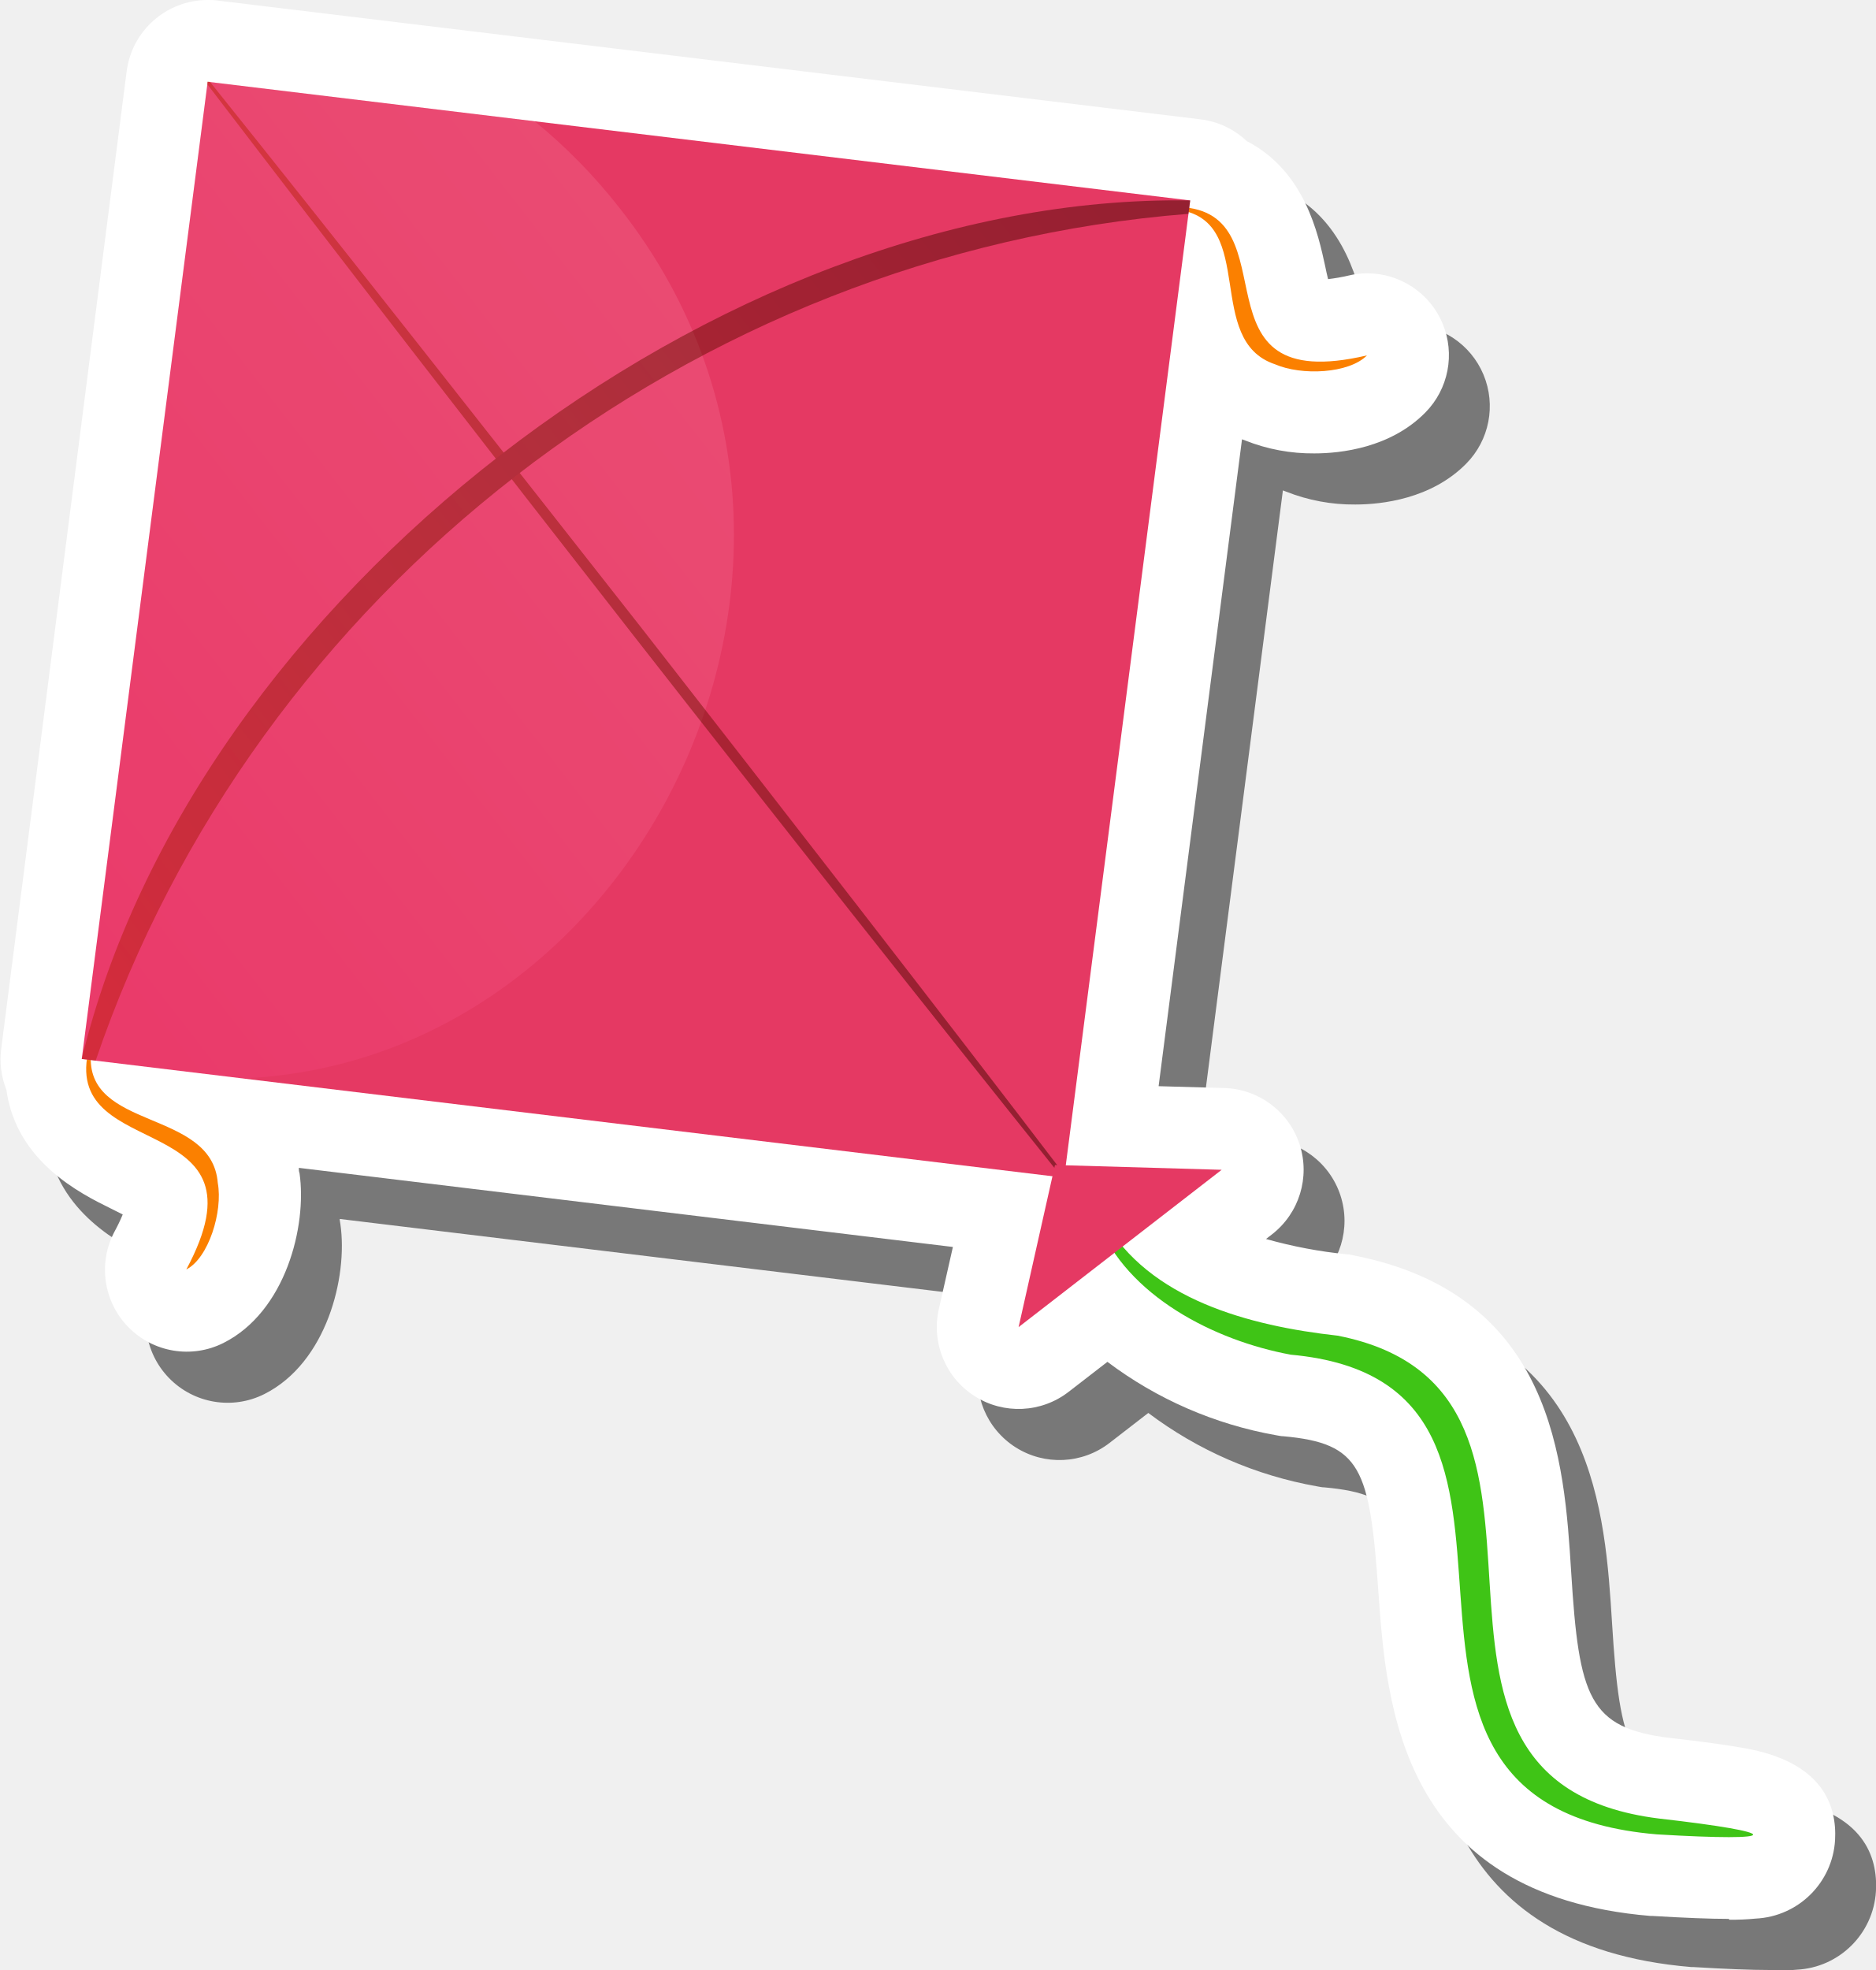
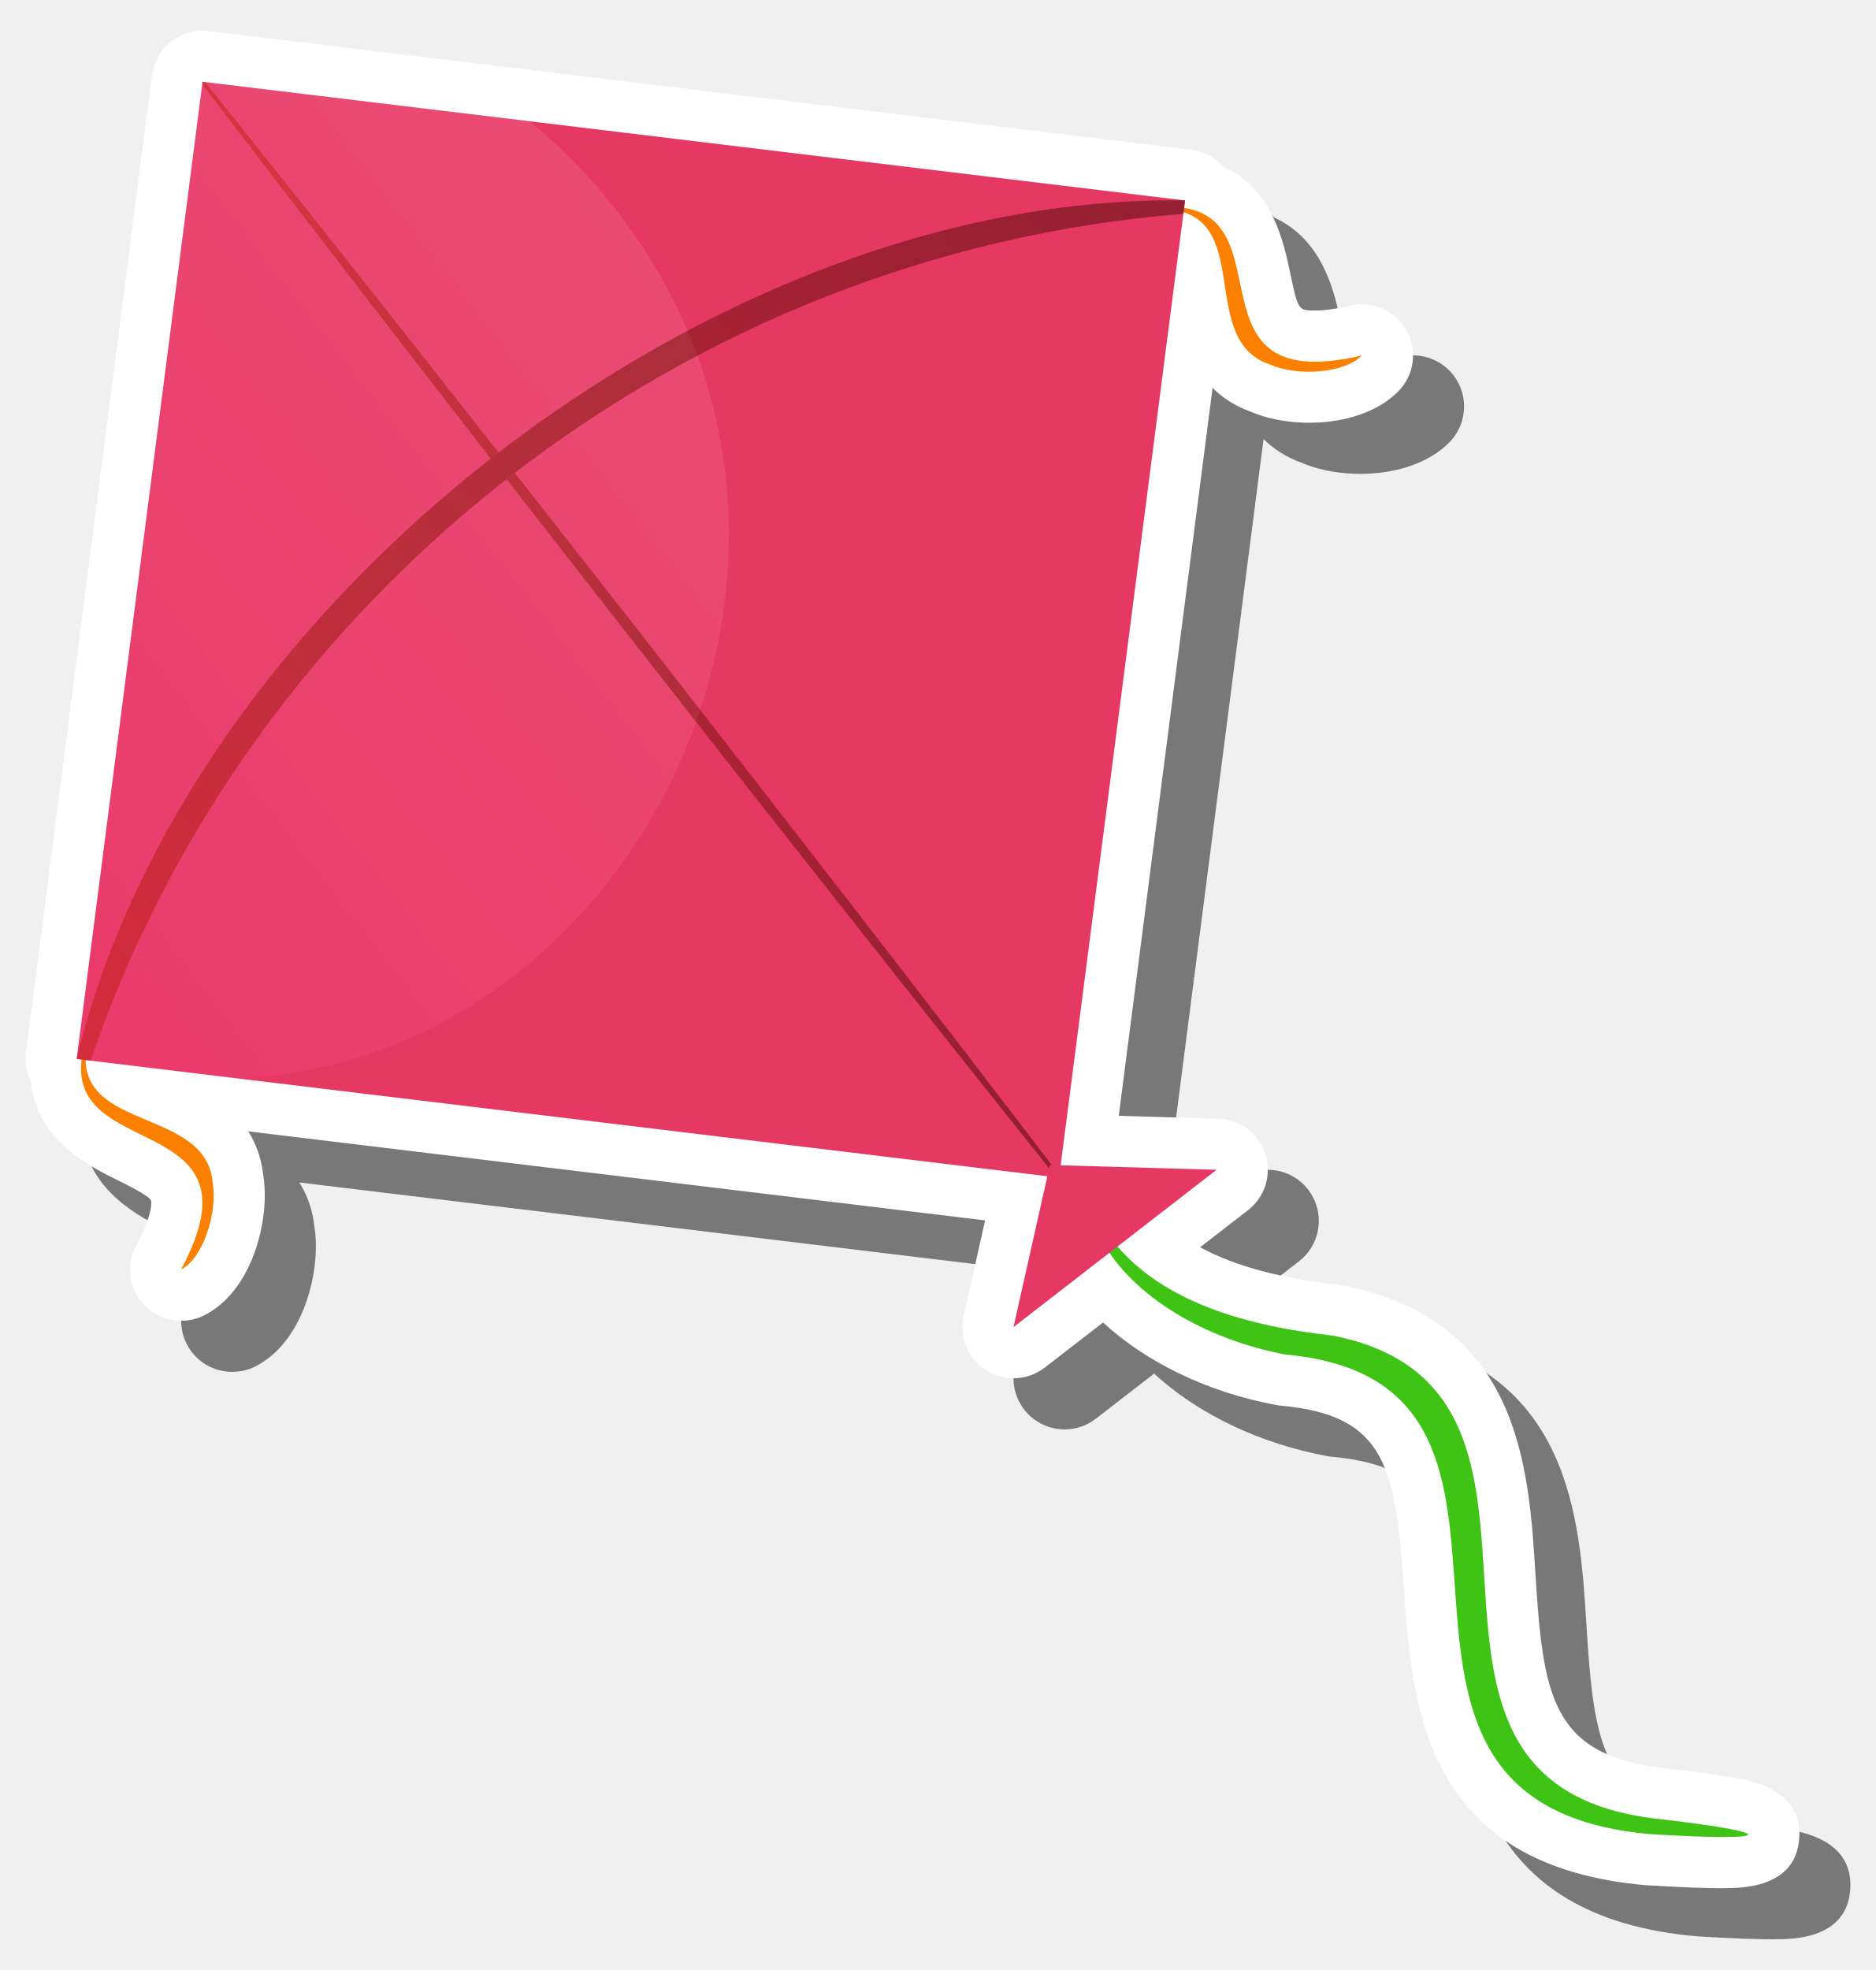
- <svg xmlns="http://www.w3.org/2000/svg" xmlns:xlink="http://www.w3.org/1999/xlink" width="183.56" height="192.74" viewBox="0 0 183.56 192.74">
+ <svg xmlns="http://www.w3.org/2000/svg" xmlns:xlink="http://www.w3.org/1999/xlink" viewBox="0 0 183.56 192.74">
  <defs>
-     <style>
-       .cls-1 {
-         isolation: isolate;
-       }
- 
-       .cls-2, .cls-9 {
-         opacity: 0.5;
-       }
- 
-       .cls-3 {
-         fill: #fff;
-       }
- 
-       .cls-4 {
-         fill: #fb8000;
-       }
- 
-       .cls-5 {
-         fill: #3fc416;
-       }
- 
-       .cls-6 {
-         fill: #e53963;
-       }
- 
-       .cls-7 {
-         opacity: 0.2;
-         mix-blend-mode: screen;
-       }
- 
-       .cls-8 {
-         fill: url(#linear-gradient);
-       }
- 
-       .cls-9 {
-         mix-blend-mode: multiply;
-       }
- 
-       .cls-10 {
-         fill: url(#linear-gradient-2);
-       }
- 
-       .cls-11 {
-         fill: url(#linear-gradient-3);
-       }
-     </style>
-     <linearGradient id="linear-gradient" x1="-6246.41" y1="-8591.43" x2="-6196.61" y2="-8591.43" gradientTransform="translate(18980.66 5564.1) rotate(-37.88) scale(1.86)" gradientUnits="userSpaceOnUse">
+     <style>.e{fill:#fff;}.f{fill:#fb8000;}.g{mix-blend-mode:screen;opacity:.2;}.h,.i{opacity:.5;}.j{fill:#e53963;}.k{fill:url(#c);}.l{isolation:isolate;}.m{fill:url(#b);}.i{mix-blend-mode:multiply;}.n{fill:url(#d);}.o{fill:#3fc416;}</style>
+     <linearGradient id="b" x1="-6246.62" y1="-8591.59" x2="-6196.82" y2="-8591.59" gradientTransform="translate(18980.66 5564.1) rotate(-37.88) scale(1.86)" gradientUnits="userSpaceOnUse">
      <stop offset="0" stop-color="#ff0a3b" />
-       <stop offset="0.67" stop-color="#ff576b" />
+       <stop offset=".67" stop-color="#ff576b" />
      <stop offset="1" stop-color="#ff7880" />
    </linearGradient>
-     <linearGradient id="linear-gradient-2" x1="-6209.82" y1="-8611.15" x2="-6209.27" y2="-8546.42" gradientTransform="translate(18980.66 5564.1) rotate(-37.88) scale(1.86)" gradientUnits="userSpaceOnUse">
+     <linearGradient id="c" x1="-6210.03" y1="-8611.32" x2="-6209.49" y2="-8546.58" gradientTransform="translate(18980.66 5564.1) rotate(-37.88) scale(1.86)" gradientUnits="userSpaceOnUse">
      <stop offset="0" stop-color="#cc8122" />
-       <stop offset="0.32" stop-color="#9e5e16" />
-       <stop offset="0.78" stop-color="#612f06" />
+       <stop offset=".32" stop-color="#9e5d16" />
+       <stop offset=".78" stop-color="#612e06" />
      <stop offset="1" stop-color="#491c00" />
    </linearGradient>
-     <linearGradient id="linear-gradient-3" x1="-6246.41" y1="-8583.96" x2="-6172.68" y2="-8583.96" xlink:href="#linear-gradient-2" />
+     <linearGradient id="d" x1="-6246.62" y1="-8584.12" x2="-6172.89" y2="-8584.12" xlink:href="#c" />
  </defs>
-   <g class="cls-1">
-     <g id="Layer_1" data-name="Layer 1">
+   <g class="l">
+     <g id="a">
      <g>
-         <path class="cls-2" d="M173.17,192.74c-1.81,0-4.34-.1-7.51-.29h-.18c-24.51-2.05-25.83-20.67-26.61-31.79-.85-12-1.68-14.45-9.28-15.14-.24,0-.48-.06-.72-.1a38.62,38.62,0,0,1-16.51-7.18l-3.79,2.93a8,8,0,0,1-12.71-8.07L97.24,127l-64-7.74c0,.18.05.35.07.53.74,5.17-1.36,13.54-7.44,16.6a8,8,0,0,1-10.64-10.94,16.88,16.88,0,0,0,.78-1.63l-1.2-.6c-2.92-1.44-9.22-4.56-10.19-11.62a8,8,0,0,1-.5-4L16.39,12a8,8,0,0,1,7.92-7c.31,0,.62,0,.94,0l96.17,11.62A8,8,0,0,1,126,18.81C131.71,21.75,133,28,133.66,31c.08.39.18.87.29,1.31a18,18,0,0,0,2-.35,7.63,7.63,0,0,1,1.83-.22,8,8,0,0,1,5.69,13.62c-3.41,3.46-8.27,4-10.86,4a17.86,17.86,0,0,1-6.76-1.26l-.32-.12-8.16,63.29,6.42.18a8,8,0,0,1,4.67,14.32l-.58.45a45.58,45.58,0,0,0,7.93,1.5c.23,0,.45.06.67.11,19.57,3.85,20.58,20.16,21.26,31,.76,12.25,1.74,15.22,9.6,16.2,3.05.34,5.54.68,7.32,1,7.7,1.35,9.09,5.62,8.9,9a8.17,8.17,0,0,1-7.77,7.68,23,23,0,0,1-2.59.11Z" />
-         <path class="cls-3" d="M169.17,187.74c-1.81,0-4.34-.1-7.51-.29h-.18c-24.51-2.05-25.83-20.67-26.61-31.79-.85-12-1.68-14.45-9.28-15.14-.24,0-.48-.06-.72-.1a38.62,38.62,0,0,1-16.51-7.18l-3.79,2.93a8,8,0,0,1-12.71-8.07L93.24,122l-64-7.74c0,.18,0,.35.07.53.74,5.17-1.36,13.54-7.44,16.6a8,8,0,0,1-10.64-10.94,16.88,16.88,0,0,0,.78-1.63l-1.2-.6c-2.92-1.44-9.22-4.56-10.19-11.62a8,8,0,0,1-.5-4L12.39,7a8,8,0,0,1,7.92-7c.31,0,.62,0,.94.05l96.17,11.62A8,8,0,0,1,122,13.81C127.71,16.75,129,23,129.66,26c.08.39.18.87.29,1.31a18,18,0,0,0,2-.35,7.63,7.63,0,0,1,1.83-.22,8,8,0,0,1,5.69,13.62c-3.41,3.46-8.27,4-10.86,4a17.86,17.86,0,0,1-6.76-1.26l-.32-.12-8.16,63.29,6.42.18a8,8,0,0,1,4.67,14.32l-.58.45a45.58,45.58,0,0,0,7.93,1.5c.23,0,.45.06.67.11,19.57,3.85,20.58,20.16,21.26,31,.76,12.25,1.74,15.22,9.6,16.2,3.05.34,5.54.68,7.32,1,7.7,1.35,9.09,5.62,8.9,9a8.17,8.17,0,0,1-7.77,7.68,23,23,0,0,1-2.59.11Z" />
+         <path class="h" d="M173.68,189.74c-1.76,0-4.22-.09-7.33-.28-.04,0-.08,0-.12,0-21.94-1.83-23.05-17.54-23.86-29.01-.83-11.74-1.63-16.97-12-17.92-.15-.01-.3-.03-.45-.06-6.66-1.22-12.69-4.13-16.99-8.08l-5.7,4.41c-.9,.7-1.98,1.05-3.06,1.05-.93,0-1.86-.26-2.68-.78-1.78-1.13-2.66-3.26-2.2-5.31l2.1-9.36-72.1-8.71c.77,1.21,1.31,2.67,1.49,4.44,.63,4.13-1.03,11.16-5.8,13.56-.71,.36-1.48,.53-2.25,.53-1.32,0-2.62-.52-3.59-1.51-1.52-1.56-1.85-3.93-.82-5.86,1.75-3.25,1.47-4.37,1.46-4.38-.15-.46-2.28-1.51-3.19-1.96-2.9-1.43-7.99-3.95-8.59-9.71-.41-.85-.59-1.82-.46-2.82L19.87,12.36c.33-2.52,2.47-4.36,4.95-4.36,.2,0,.4,.01,.6,.04l96.13,11.61c1.22,.15,2.33,.73,3.14,1.64,4.82,2.22,5.9,7.37,6.53,10.35,.78,3.73,.82,3.74,2.44,3.74h.02c.92,0,2.08-.16,3.44-.48,.38-.09,.76-.13,1.14-.13,1.78,0,3.46,.95,4.36,2.55,1.09,1.94,.76,4.37-.8,5.96-1.93,1.96-5.11,3.08-8.73,3.08-1.46,0-3.61-.19-5.67-1.06-1.59-.57-2.82-1.39-3.78-2.35l-9.18,71.22,9.73,.28c2.11,.06,3.96,1.44,4.61,3.45,.65,2.01-.02,4.21-1.69,5.5l-4.69,3.63c3.34,1.82,7.87,3.05,13.55,3.67,.14,.02,.28,.04,.42,.06,17.29,3.41,18.19,17.73,18.84,28.19,.74,11.89,1.57,17.67,12.23,18.99,3.02,.34,5.45,.67,7.17,.98,1.83,.32,6.69,1.17,6.42,5.85-.28,4.94-5.58,4.96-7.35,4.96h-.02Z" />
+         <path class="e" d="M168.68,184.74c-1.76,0-4.22-.09-7.33-.28-.04,0-.08,0-.12,0-21.94-1.83-23.05-17.54-23.86-29.01-.83-11.74-1.63-16.97-12-17.92-.15-.01-.3-.03-.45-.06-6.66-1.22-12.69-4.13-16.99-8.08l-5.7,4.41c-.9,.7-1.98,1.05-3.06,1.05-.93,0-1.86-.26-2.68-.78-1.78-1.13-2.66-3.26-2.2-5.31l2.1-9.36-72.1-8.71c.77,1.21,1.31,2.67,1.49,4.44,.63,4.13-1.03,11.16-5.8,13.56-.71,.36-1.48,.53-2.25,.53-1.32,0-2.62-.52-3.59-1.51-1.52-1.56-1.85-3.93-.82-5.86,1.75-3.25,1.47-4.37,1.46-4.38-.15-.46-2.28-1.51-3.19-1.96-2.9-1.43-7.99-3.95-8.59-9.71-.41-.85-.59-1.82-.46-2.82L14.87,7.36c.33-2.52,2.47-4.36,4.95-4.36,.2,0,.4,.01,.6,.04L116.56,14.65c1.22,.15,2.33,.73,3.14,1.64,4.82,2.22,5.9,7.37,6.53,10.35,.78,3.73,.82,3.74,2.44,3.74h.02c.92,0,2.08-.16,3.44-.48,.38-.09,.76-.13,1.14-.13,1.78,0,3.46,.95,4.36,2.55,1.09,1.94,.76,4.37-.8,5.96-1.93,1.96-5.11,3.08-8.73,3.08-1.46,0-3.61-.19-5.67-1.06-1.59-.57-2.82-1.39-3.78-2.35l-9.18,71.22,9.73,.28c2.11,.06,3.96,1.44,4.61,3.45,.65,2.01-.02,4.21-1.69,5.5l-4.69,3.63c3.34,1.82,7.87,3.05,13.55,3.67,.14,.02,.28,.04,.42,.06,17.29,3.41,18.19,17.73,18.84,28.19,.74,11.89,1.57,17.67,12.23,18.99,3.02,.34,5.45,.67,7.17,.98,1.83,.32,6.69,1.17,6.42,5.85-.28,4.94-5.58,4.96-7.35,4.96h-.02Z" />
        <g>
-           <path class="cls-4" d="M8.9,103.06c-.62,7.6,11.84,5.38,12.41,12.68.51,2.78-.9,7.36-3.08,8.46C26.72,108.41,6.34,113.85,8.61,103A.15.15,0,0,1,8.9,103.06Z" />
-           <path class="cls-4" d="M115.41,20.25c11.23.48.7,18.66,18.35,14.52-1.77,1.79-6.4,2-9,.87-6.95-2.32-1.77-13.85-9.3-15.09C115.26,20.56,115.24,20.28,115.41,20.25Z" />
-           <path class="cls-5" d="M108,119.33c4.41,7.79,14.24,10.39,22.9,11.35,27.6,5.43,1.56,43.52,31.42,47.24,12.33,1.4,12.33,2.3-.19,1.55-34.42-2.88-4.92-44.12-35.82-46.93-7.51-1.38-16.06-5.78-18.88-13A.31.31,0,0,1,108,119.33Z" />
-           <polygon class="cls-6" points="116.46 19.61 104.13 115.22 8 103.61 20.32 8 116.46 19.61" />
-           <g class="cls-7">
-             <path class="cls-8" d="M60.59,20.31C90.75,58.47,55.7,116.94,8,103.61L20.32,8l32,3.87A53.22,53.22,0,0,1,60.59,20.31Z" />
+           <path class="f" d="M8.4,103.06c-.62,7.6,11.84,5.38,12.41,12.68,.5,2.78-.9,7.36-3.09,8.46,8.49-15.79-11.89-10.35-9.61-21.25,.08-.16,.34-.07,.29,.11Z" />
+           <path class="f" d="M114.91,20.25c11.23,.48,.7,18.67,18.35,14.53-1.77,1.79-6.4,2.05-9.02,.87-6.95-2.32-1.76-13.86-9.29-15.09-.18,0-.21-.27-.03-.3Z" />
+           <path class="o" d="M107.51,119.33c4.4,7.79,14.24,10.39,22.9,11.34,27.6,5.44,1.56,43.52,31.42,47.24,12.32,1.4,12.33,2.3-.19,1.55-34.42-2.88-4.92-44.11-35.82-46.93-7.51-1.38-16.06-5.78-18.88-12.98-.12-.35,.42-.56,.57-.23Z" />
+           <polygon class="j" points="115.96 19.61 103.63 115.22 7.5 103.61 19.82 8 115.96 19.61" />
+           <g class="g">
+             <path class="m" d="M60.09,20.31c30.16,38.15-4.89,96.63-52.59,83.29L19.82,8l32.01,3.87c3,2.45,5.77,5.27,8.25,8.44Z" />
          </g>
-           <g class="cls-9">
-             <path class="cls-10" d="M62.78,61.45c13.65,17.51,29.11,37.39,41.78,54l-.27.21C77.31,82,46.46,42.49,20.29,8.25l0-.25.25,0C33.6,24.28,49,43.91,62.78,61.45Z" />
-             <path class="cls-11" d="M116.46,19.61l-.17,1.31C67.71,24.77,25,57.84,9.36,103.77L8,103.61C18.81,58.76,70.29,18.88,116.46,19.61Z" />
+           <g class="i">
+             <path class="k" d="M62.28,61.45c13.65,17.52,29.1,37.39,41.78,54.04l-.28,.22C76.81,81.97,45.96,42.49,19.79,8.25l.03-.25,.25,.03c13.03,16.24,28.46,35.88,42.21,53.42Z" />
+             <path class="n" d="M115.96,19.61l-.17,1.31C67.21,24.77,24.53,57.84,8.86,103.77l-1.36-.16C18.31,58.76,69.79,18.88,115.96,19.61Z" />
          </g>
-           <polygon class="cls-6" points="99.67 129.84 103.23 113.98 119.54 114.45 99.67 129.84" />
+           <polygon class="j" points="99.17 129.84 102.73 113.98 119.04 114.45 99.17 129.84" />
        </g>
      </g>
    </g>
  </g>
</svg>
